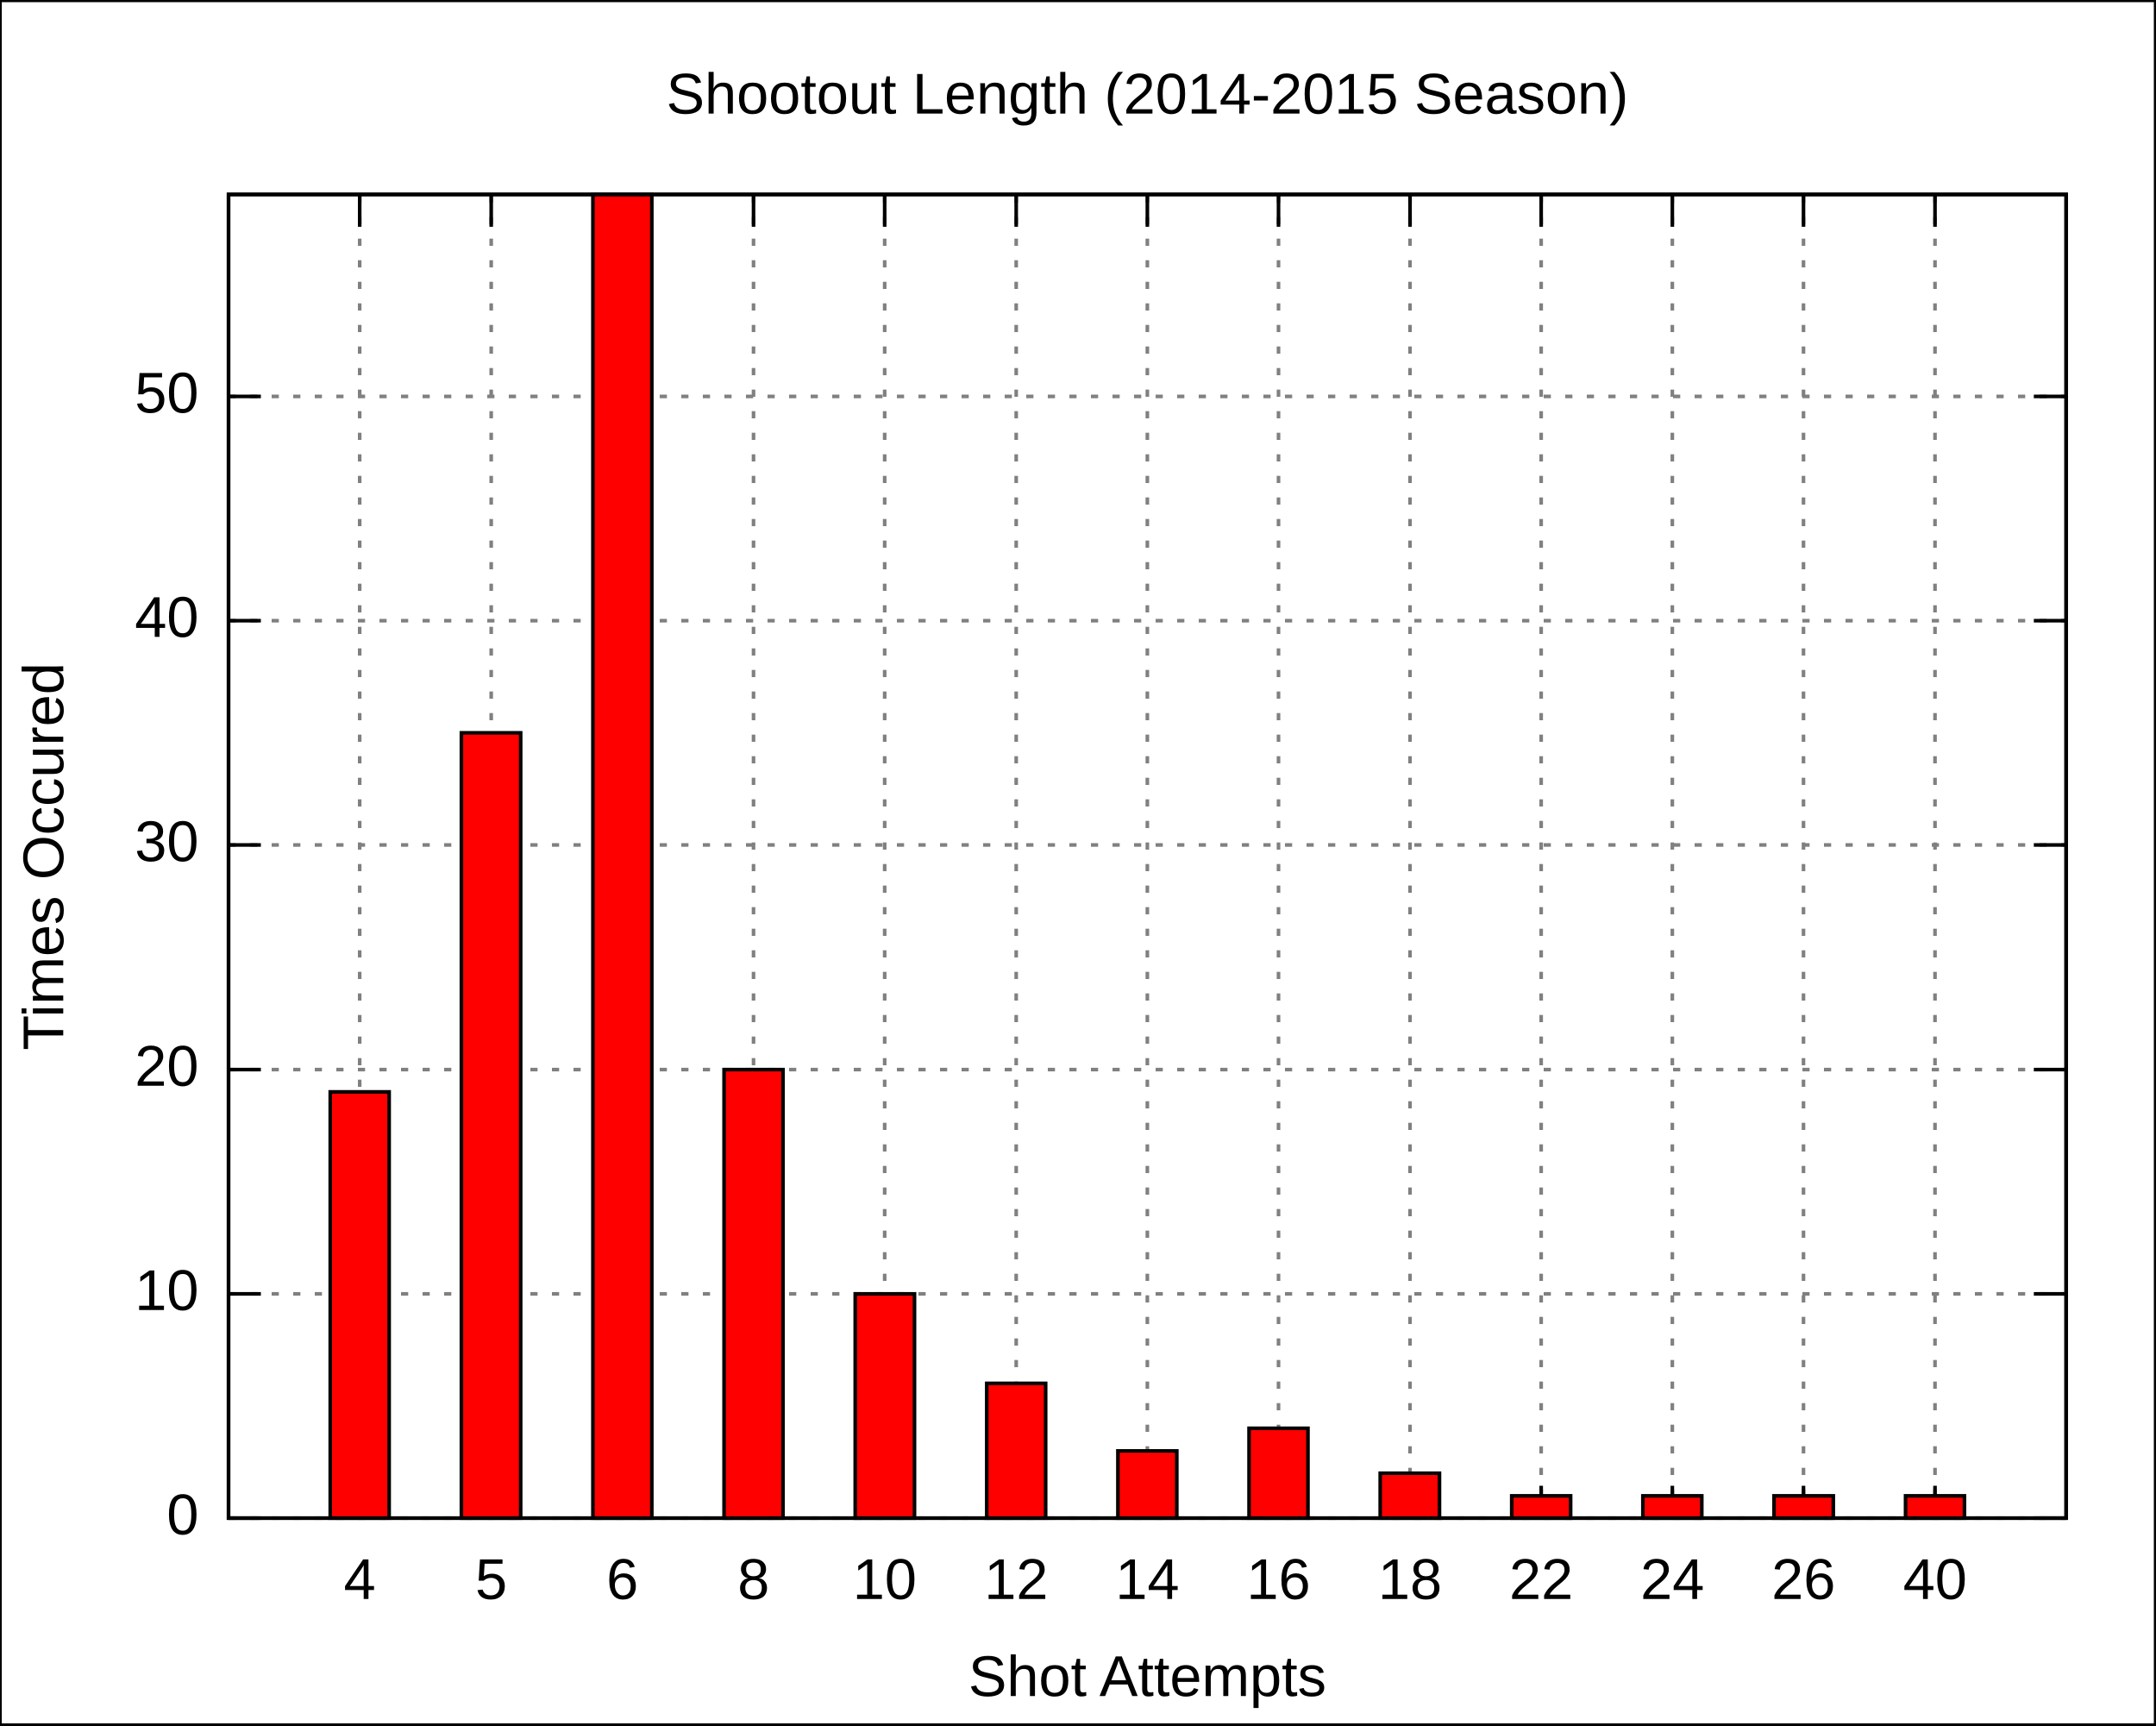
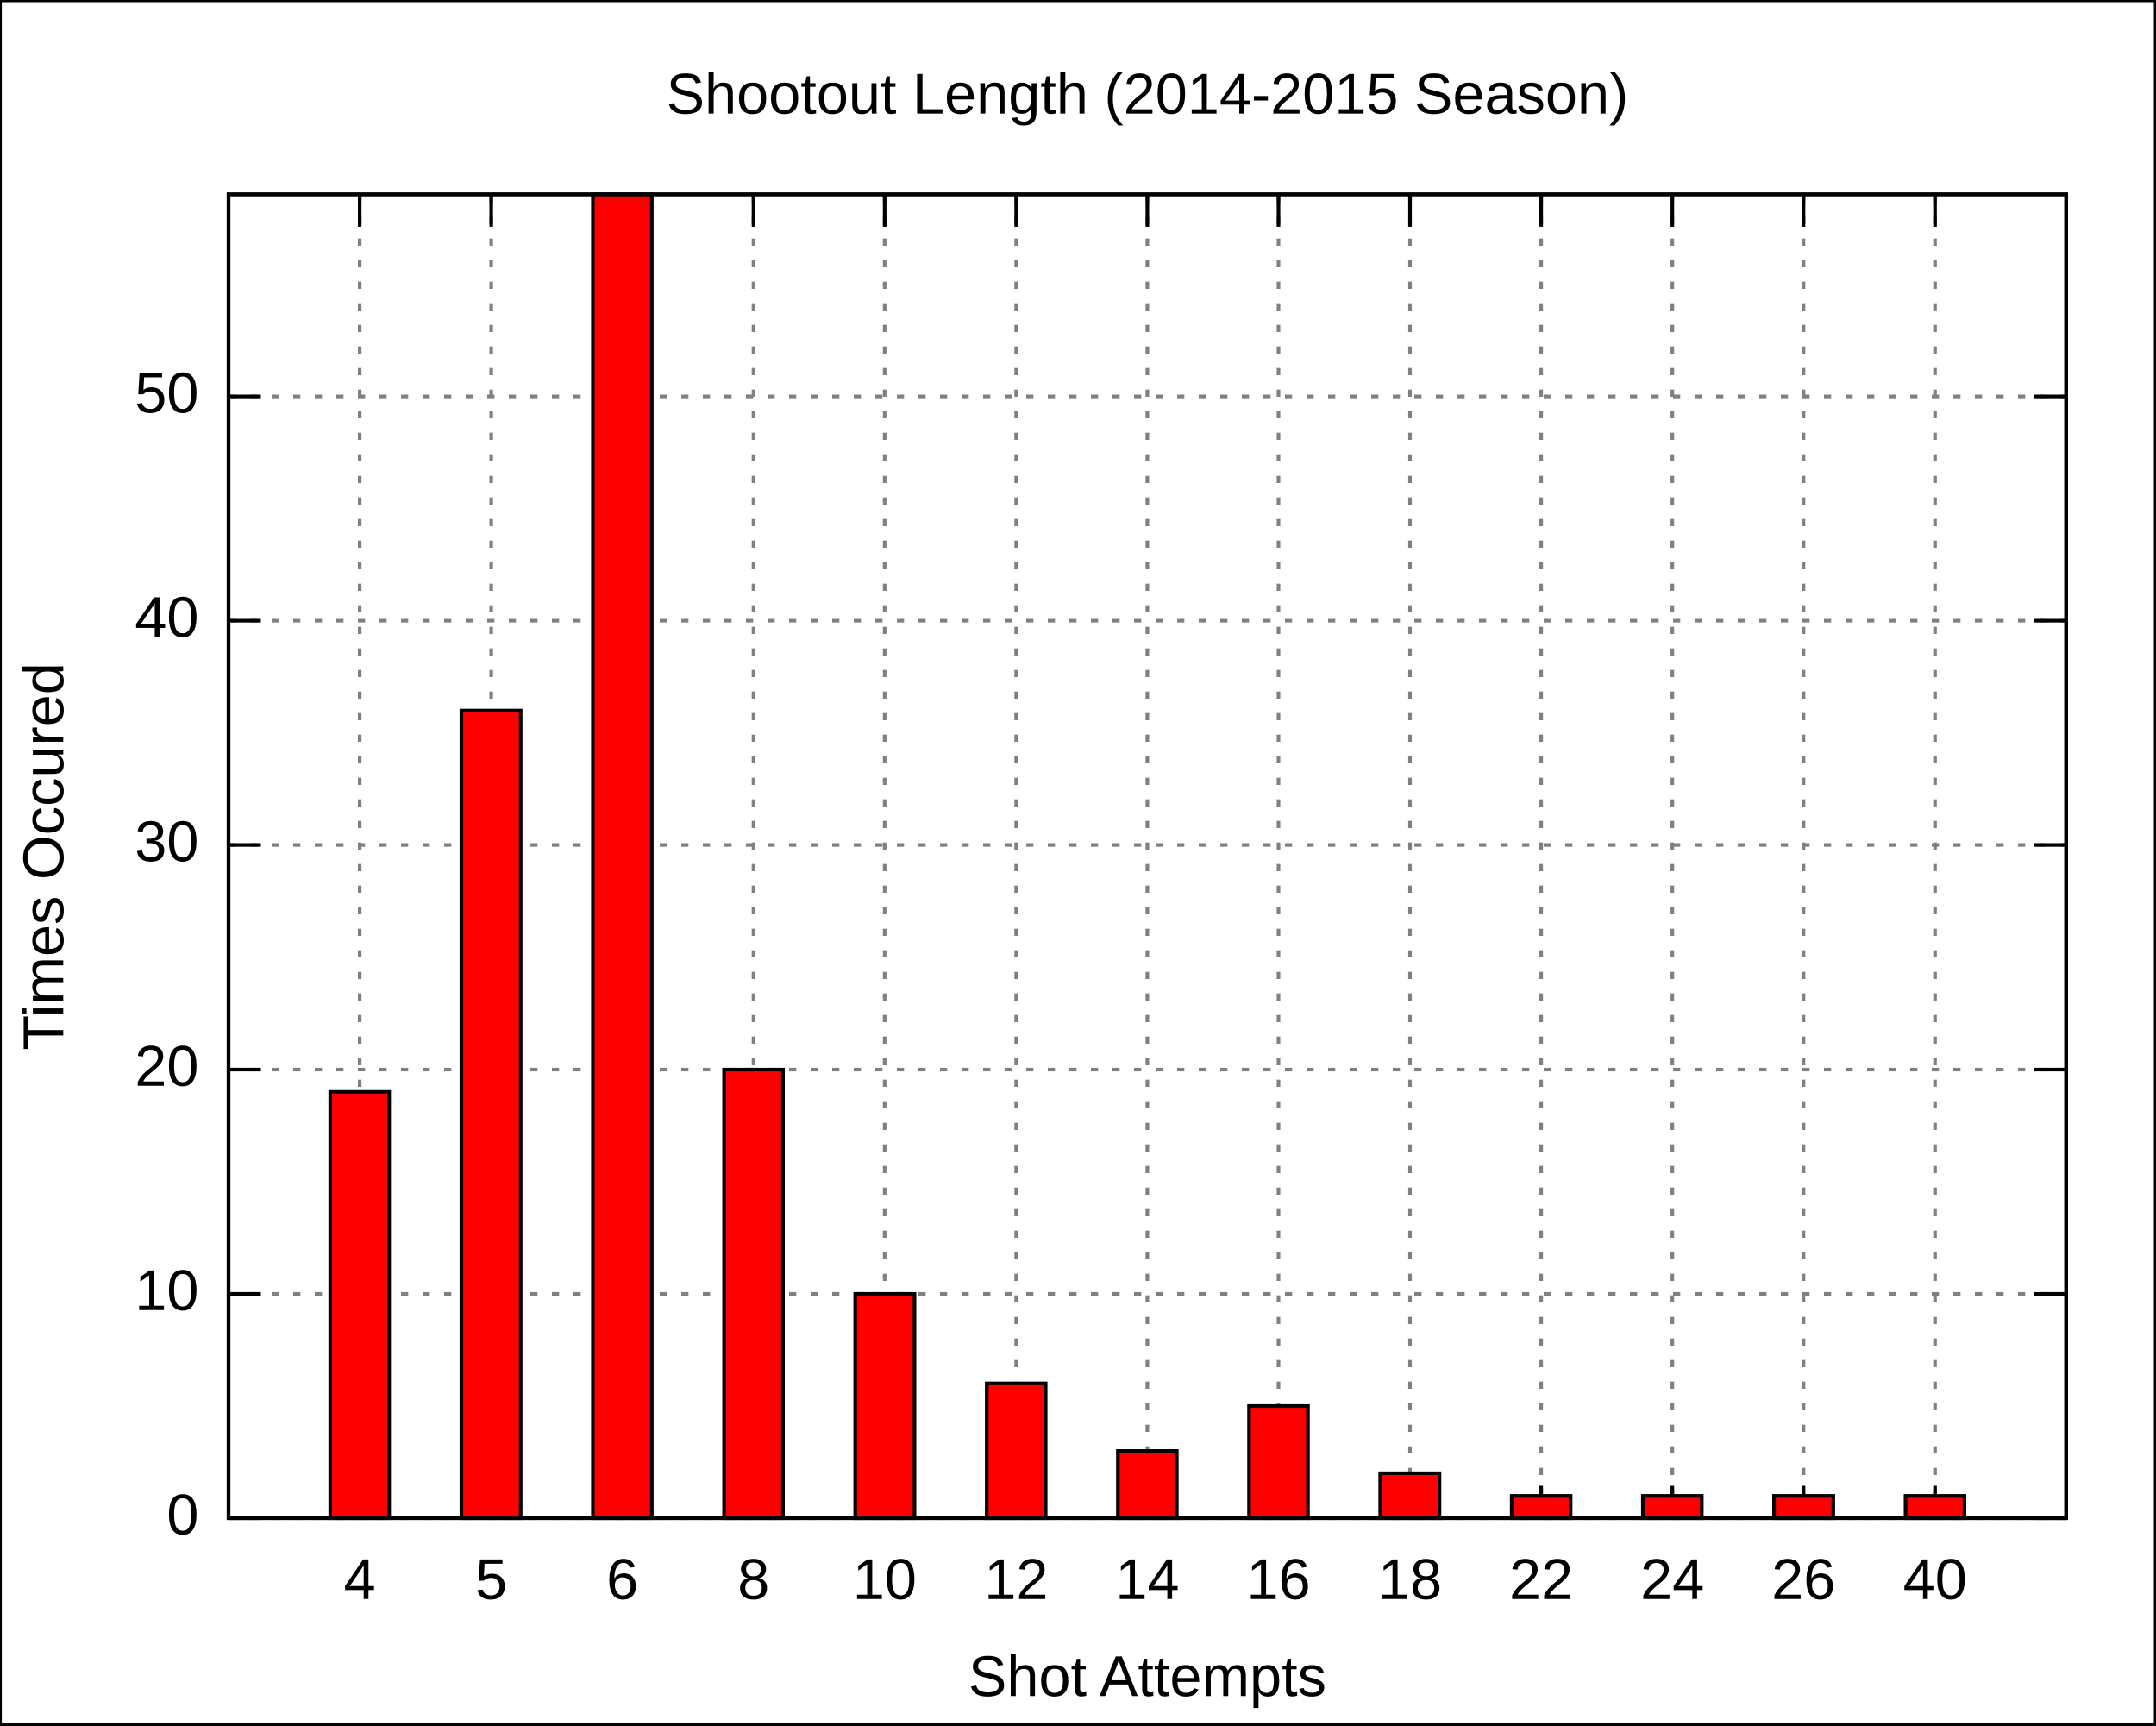
<svg xmlns="http://www.w3.org/2000/svg" xmlns:xlink="http://www.w3.org/1999/xlink" width="600" height="480" viewBox="0 0 600 480">
  <g id="gnuplot_canvas">
    <rect x="0" y="0" width="600" height="480" fill="none" />
    <defs>
      <circle id="gpDot" r="0.5" stroke-width="0.5" />
      <path id="gpPt0" stroke-width="0.222" stroke="currentColor" d="M-1,0 h2 M0,-1 v2" />
      <path id="gpPt1" stroke-width="0.222" stroke="currentColor" d="M-1,-1 L1,1 M1,-1 L-1,1" />
      <path id="gpPt2" stroke-width="0.222" stroke="currentColor" d="M-1,0 L1,0 M0,-1 L0,1 M-1,-1 L1,1 M-1,1 L1,-1" />
      <rect id="gpPt3" stroke-width="0.222" stroke="currentColor" x="-1" y="-1" width="2" height="2" />
      <rect id="gpPt4" stroke-width="0.222" stroke="currentColor" fill="currentColor" x="-1" y="-1" width="2" height="2" />
      <circle id="gpPt5" stroke-width="0.222" stroke="currentColor" cx="0" cy="0" r="1" />
      <use xlink:href="#gpPt5" id="gpPt6" fill="currentColor" stroke="none" />
      <path id="gpPt7" stroke-width="0.222" stroke="currentColor" d="M0,-1.33 L-1.33,0.67 L1.33,0.67 z" />
      <use xlink:href="#gpPt7" id="gpPt8" fill="currentColor" stroke="none" />
      <use xlink:href="#gpPt7" id="gpPt9" stroke="currentColor" transform="rotate(180)" />
      <use xlink:href="#gpPt9" id="gpPt10" fill="currentColor" stroke="none" />
      <use xlink:href="#gpPt3" id="gpPt11" stroke="currentColor" transform="rotate(45)" />
      <use xlink:href="#gpPt11" id="gpPt12" fill="currentColor" stroke="none" />
    </defs>
    <g style="fill:none; color:white; stroke:currentColor; stroke-width:1.00; stroke-linecap:butt; stroke-linejoin:miter">
</g>
    <g style="fill:none; color:black; stroke:currentColor; stroke-width:1.00; stroke-linecap:butt; stroke-linejoin:miter">
      <g style="stroke:none; shape-rendering:crispEdges">
        <polygon fill="rgb(255, 255, 255)" points="0.0,480.0 599.9,480.0 599.9,0.1 0.0,0.1 " />
      </g>
      <path stroke="black" d="M0.0,480.0 L0.0,0.1 L599.9,0.1 L599.9,480.0 L0.0,480.0  " />
    </g>
    <g style="fill:none; color:gray; stroke:currentColor; stroke-width:1.00; stroke-linecap:butt; stroke-linejoin:miter">
      <path stroke="gray" stroke-dasharray=" 2,4" class="gridline" d="M63.6,422.4 L575.0,422.4  " />
    </g>
    <g style="fill:none; color:black; stroke:currentColor; stroke-width:1.00; stroke-linecap:butt; stroke-linejoin:miter">
      <path stroke="black" d="M63.6,422.4 L72.6,422.4 M575.0,422.4 L566.0,422.4  " />
      <g transform="translate(55.3,426.9)" style="stroke:none; fill:black; font-family:Arial; font-size:12.00pt; text-anchor:end">
        <text> 0</text>
      </g>
    </g>
    <g style="fill:none; color:gray; stroke:currentColor; stroke-width:1.00; stroke-linecap:butt; stroke-linejoin:miter">
      <path stroke="gray" stroke-dasharray=" 2,4" class="gridline" d="M63.6,360.0 L575.0,360.0  " />
    </g>
    <g style="fill:none; color:black; stroke:currentColor; stroke-width:1.00; stroke-linecap:butt; stroke-linejoin:miter">
      <path stroke="black" d="M63.6,360.0 L72.6,360.0 M575.0,360.0 L566.0,360.0  " />
      <g transform="translate(55.3,364.5)" style="stroke:none; fill:black; font-family:Arial; font-size:12.00pt; text-anchor:end">
        <text> 10</text>
      </g>
    </g>
    <g style="fill:none; color:gray; stroke:currentColor; stroke-width:1.00; stroke-linecap:butt; stroke-linejoin:miter">
      <path stroke="gray" stroke-dasharray=" 2,4" class="gridline" d="M63.6,297.6 L575.0,297.6  " />
    </g>
    <g style="fill:none; color:black; stroke:currentColor; stroke-width:1.00; stroke-linecap:butt; stroke-linejoin:miter">
      <path stroke="black" d="M63.6,297.6 L72.6,297.6 M575.0,297.6 L566.0,297.6  " />
      <g transform="translate(55.3,302.1)" style="stroke:none; fill:black; font-family:Arial; font-size:12.00pt; text-anchor:end">
        <text> 20</text>
      </g>
    </g>
    <g style="fill:none; color:gray; stroke:currentColor; stroke-width:1.00; stroke-linecap:butt; stroke-linejoin:miter">
      <path stroke="gray" stroke-dasharray=" 2,4" class="gridline" d="M63.6,235.1 L575.0,235.1  " />
    </g>
    <g style="fill:none; color:black; stroke:currentColor; stroke-width:1.00; stroke-linecap:butt; stroke-linejoin:miter">
      <path stroke="black" d="M63.6,235.1 L72.6,235.1 M575.0,235.1 L566.0,235.1  " />
      <g transform="translate(55.3,239.6)" style="stroke:none; fill:black; font-family:Arial; font-size:12.00pt; text-anchor:end">
        <text> 30</text>
      </g>
    </g>
    <g style="fill:none; color:gray; stroke:currentColor; stroke-width:1.00; stroke-linecap:butt; stroke-linejoin:miter">
      <path stroke="gray" stroke-dasharray=" 2,4" class="gridline" d="M63.6,172.7 L575.0,172.7  " />
    </g>
    <g style="fill:none; color:black; stroke:currentColor; stroke-width:1.00; stroke-linecap:butt; stroke-linejoin:miter">
      <path stroke="black" d="M63.6,172.7 L72.6,172.7 M575.0,172.7 L566.0,172.7  " />
      <g transform="translate(55.3,177.2)" style="stroke:none; fill:black; font-family:Arial; font-size:12.00pt; text-anchor:end">
        <text> 40</text>
      </g>
    </g>
    <g style="fill:none; color:gray; stroke:currentColor; stroke-width:1.00; stroke-linecap:butt; stroke-linejoin:miter">
      <path stroke="gray" stroke-dasharray=" 2,4" class="gridline" d="M63.6,110.3 L575.0,110.3  " />
    </g>
    <g style="fill:none; color:black; stroke:currentColor; stroke-width:1.00; stroke-linecap:butt; stroke-linejoin:miter">
      <path stroke="black" d="M63.6,110.3 L72.6,110.3 M575.0,110.3 L566.0,110.3  " />
      <g transform="translate(55.3,114.8)" style="stroke:none; fill:black; font-family:Arial; font-size:12.00pt; text-anchor:end">
        <text> 50</text>
      </g>
    </g>
    <g style="fill:none; color:gray; stroke:currentColor; stroke-width:1.00; stroke-linecap:butt; stroke-linejoin:miter">
      <path stroke="gray" stroke-dasharray=" 2,4" class="gridline" d="M100.1,422.4 L100.1,54.1  " />
    </g>
    <g style="fill:none; color:black; stroke:currentColor; stroke-width:1.00; stroke-linecap:butt; stroke-linejoin:miter">
      <path stroke="black" d="M100.1,422.4 L100.1,413.4 M100.1,54.1 L100.1,63.1  " />
      <g transform="translate(100.1,444.9)" style="stroke:none; fill:black; font-family:Arial; font-size:12.00pt; text-anchor:middle">
        <text>4</text>
      </g>
    </g>
    <g style="fill:none; color:gray; stroke:currentColor; stroke-width:1.00; stroke-linecap:butt; stroke-linejoin:miter">
      <path stroke="gray" stroke-dasharray=" 2,4" class="gridline" d="M136.7,422.4 L136.7,54.1  " />
    </g>
    <g style="fill:none; color:black; stroke:currentColor; stroke-width:1.00; stroke-linecap:butt; stroke-linejoin:miter">
      <path stroke="black" d="M136.7,422.4 L136.7,413.4 M136.7,54.1 L136.7,63.1  " />
      <g transform="translate(136.7,444.9)" style="stroke:none; fill:black; font-family:Arial; font-size:12.00pt; text-anchor:middle">
        <text>5</text>
      </g>
    </g>
    <g style="fill:none; color:gray; stroke:currentColor; stroke-width:1.00; stroke-linecap:butt; stroke-linejoin:miter">
      <path stroke="gray" stroke-dasharray=" 2,4" class="gridline" d="M173.2,422.4 L173.2,54.1  " />
    </g>
    <g style="fill:none; color:black; stroke:currentColor; stroke-width:1.00; stroke-linecap:butt; stroke-linejoin:miter">
      <path stroke="black" d="M173.2,422.4 L173.2,413.4 M173.2,54.1 L173.2,63.1  " />
      <g transform="translate(173.2,444.9)" style="stroke:none; fill:black; font-family:Arial; font-size:12.00pt; text-anchor:middle">
        <text>6</text>
      </g>
    </g>
    <g style="fill:none; color:gray; stroke:currentColor; stroke-width:1.00; stroke-linecap:butt; stroke-linejoin:miter">
      <path stroke="gray" stroke-dasharray=" 2,4" class="gridline" d="M209.7,422.4 L209.7,54.1  " />
    </g>
    <g style="fill:none; color:black; stroke:currentColor; stroke-width:1.00; stroke-linecap:butt; stroke-linejoin:miter">
      <path stroke="black" d="M209.7,422.4 L209.7,413.4 M209.7,54.1 L209.7,63.1  " />
      <g transform="translate(209.7,444.9)" style="stroke:none; fill:black; font-family:Arial; font-size:12.00pt; text-anchor:middle">
        <text>8</text>
      </g>
    </g>
    <g style="fill:none; color:gray; stroke:currentColor; stroke-width:1.00; stroke-linecap:butt; stroke-linejoin:miter">
      <path stroke="gray" stroke-dasharray=" 2,4" class="gridline" d="M246.2,422.4 L246.2,54.1  " />
    </g>
    <g style="fill:none; color:black; stroke:currentColor; stroke-width:1.00; stroke-linecap:butt; stroke-linejoin:miter">
      <path stroke="black" d="M246.2,422.4 L246.2,413.4 M246.2,54.1 L246.2,63.1  " />
      <g transform="translate(246.2,444.9)" style="stroke:none; fill:black; font-family:Arial; font-size:12.00pt; text-anchor:middle">
        <text>10</text>
      </g>
    </g>
    <g style="fill:none; color:gray; stroke:currentColor; stroke-width:1.00; stroke-linecap:butt; stroke-linejoin:miter">
      <path stroke="gray" stroke-dasharray=" 2,4" class="gridline" d="M282.8,422.4 L282.8,54.1  " />
    </g>
    <g style="fill:none; color:black; stroke:currentColor; stroke-width:1.00; stroke-linecap:butt; stroke-linejoin:miter">
      <path stroke="black" d="M282.8,422.4 L282.8,413.4 M282.8,54.1 L282.8,63.1  " />
      <g transform="translate(282.8,444.9)" style="stroke:none; fill:black; font-family:Arial; font-size:12.00pt; text-anchor:middle">
        <text>12</text>
      </g>
    </g>
    <g style="fill:none; color:gray; stroke:currentColor; stroke-width:1.00; stroke-linecap:butt; stroke-linejoin:miter">
      <path stroke="gray" stroke-dasharray=" 2,4" class="gridline" d="M319.3,422.4 L319.3,54.1  " />
    </g>
    <g style="fill:none; color:black; stroke:currentColor; stroke-width:1.00; stroke-linecap:butt; stroke-linejoin:miter">
      <path stroke="black" d="M319.3,422.4 L319.3,413.4 M319.3,54.1 L319.3,63.1  " />
      <g transform="translate(319.3,444.9)" style="stroke:none; fill:black; font-family:Arial; font-size:12.00pt; text-anchor:middle">
        <text>14</text>
      </g>
    </g>
    <g style="fill:none; color:gray; stroke:currentColor; stroke-width:1.00; stroke-linecap:butt; stroke-linejoin:miter">
      <path stroke="gray" stroke-dasharray=" 2,4" class="gridline" d="M355.8,422.4 L355.8,54.1  " />
    </g>
    <g style="fill:none; color:black; stroke:currentColor; stroke-width:1.00; stroke-linecap:butt; stroke-linejoin:miter">
      <path stroke="black" d="M355.8,422.4 L355.8,413.4 M355.8,54.1 L355.8,63.1  " />
      <g transform="translate(355.8,444.9)" style="stroke:none; fill:black; font-family:Arial; font-size:12.00pt; text-anchor:middle">
        <text>16</text>
      </g>
    </g>
    <g style="fill:none; color:gray; stroke:currentColor; stroke-width:1.00; stroke-linecap:butt; stroke-linejoin:miter">
      <path stroke="gray" stroke-dasharray=" 2,4" class="gridline" d="M392.4,422.4 L392.4,54.1  " />
    </g>
    <g style="fill:none; color:black; stroke:currentColor; stroke-width:1.00; stroke-linecap:butt; stroke-linejoin:miter">
      <path stroke="black" d="M392.4,422.4 L392.4,413.4 M392.4,54.1 L392.4,63.1  " />
      <g transform="translate(392.4,444.9)" style="stroke:none; fill:black; font-family:Arial; font-size:12.00pt; text-anchor:middle">
        <text>18</text>
      </g>
    </g>
    <g style="fill:none; color:gray; stroke:currentColor; stroke-width:1.00; stroke-linecap:butt; stroke-linejoin:miter">
      <path stroke="gray" stroke-dasharray=" 2,4" class="gridline" d="M428.9,422.4 L428.9,54.1  " />
    </g>
    <g style="fill:none; color:black; stroke:currentColor; stroke-width:1.00; stroke-linecap:butt; stroke-linejoin:miter">
      <path stroke="black" d="M428.9,422.4 L428.9,413.4 M428.9,54.1 L428.9,63.1  " />
      <g transform="translate(428.9,444.9)" style="stroke:none; fill:black; font-family:Arial; font-size:12.00pt; text-anchor:middle">
        <text>22</text>
      </g>
    </g>
    <g style="fill:none; color:gray; stroke:currentColor; stroke-width:1.00; stroke-linecap:butt; stroke-linejoin:miter">
      <path stroke="gray" stroke-dasharray=" 2,4" class="gridline" d="M465.4,422.4 L465.4,54.1  " />
    </g>
    <g style="fill:none; color:black; stroke:currentColor; stroke-width:1.00; stroke-linecap:butt; stroke-linejoin:miter">
      <path stroke="black" d="M465.4,422.4 L465.4,413.4 M465.4,54.1 L465.4,63.1  " />
      <g transform="translate(465.4,444.9)" style="stroke:none; fill:black; font-family:Arial; font-size:12.00pt; text-anchor:middle">
        <text>24</text>
      </g>
    </g>
    <g style="fill:none; color:gray; stroke:currentColor; stroke-width:1.00; stroke-linecap:butt; stroke-linejoin:miter">
      <path stroke="gray" stroke-dasharray=" 2,4" class="gridline" d="M501.9,422.4 L501.9,54.1  " />
    </g>
    <g style="fill:none; color:black; stroke:currentColor; stroke-width:1.00; stroke-linecap:butt; stroke-linejoin:miter">
      <path stroke="black" d="M501.9,422.4 L501.9,413.4 M501.9,54.1 L501.9,63.1  " />
      <g transform="translate(501.9,444.9)" style="stroke:none; fill:black; font-family:Arial; font-size:12.00pt; text-anchor:middle">
        <text>26</text>
      </g>
    </g>
    <g style="fill:none; color:gray; stroke:currentColor; stroke-width:1.00; stroke-linecap:butt; stroke-linejoin:miter">
      <path stroke="gray" stroke-dasharray=" 2,4" class="gridline" d="M538.5,422.4 L538.5,54.1  " />
    </g>
    <g style="fill:none; color:black; stroke:currentColor; stroke-width:1.00; stroke-linecap:butt; stroke-linejoin:miter">
      <path stroke="black" d="M538.5,422.4 L538.5,413.4 M538.5,54.1 L538.5,63.1  " />
      <g transform="translate(538.5,444.9)" style="stroke:none; fill:black; font-family:Arial; font-size:12.00pt; text-anchor:middle">
        <text>40</text>
      </g>
      <path stroke="black" d="M63.6,54.1 L63.6,422.4 L575.0,422.4 L575.0,54.1 L63.6,54.1 Z  " />
      <g transform="translate(17.6,238.3) rotate(270)" style="stroke:none; fill:black; font-family:Arial; font-size:12.00pt; text-anchor:middle">
        <text>Times Occured</text>
      </g>
      <g transform="translate(319.3,471.9)" style="stroke:none; fill:black; font-family:Arial; font-size:12.00pt; text-anchor:middle">
        <text>Shot Attempts</text>
      </g>
      <g transform="translate(319.3,31.6)" style="stroke:none; fill:black; font-family:Arial; font-size:12.00pt; text-anchor:middle">
        <text>Shootout Length (2014-2015 Season)</text>
      </g>
    </g>
    <g id="gnuplot_plot_1">
      <g style="fill:none; color:red; stroke:currentColor; stroke-width:1.00; stroke-linecap:butt; stroke-linejoin:miter">
        <g style="stroke:none; shape-rendering:crispEdges">
          <polygon fill="red" points="91.9,422.4 108.4,422.4 108.4,303.7 91.9,303.7 " />
        </g>
        <path stroke="black" d="M91.9,422.4 L91.9,303.8 L108.3,303.8 L108.3,422.4 L91.9,422.4 Z  " />
        <g style="stroke:none; shape-rendering:crispEdges">
-           <polygon fill="currentColor" points="128.4,422.4 145.0,422.4 145.0,203.8 128.4,203.8 " />
-         </g>
-         <path stroke="black" d="M128.4,422.4 L128.4,203.9 L144.9,203.9 L144.9,422.4 L128.4,422.4 Z  " />
+           <polygon fill="currentColor" points="128.4,422.4 145.0,422.4 145.0,197.6 128.4,197.6 " />
+         </g>
+         <path stroke="black" d="M128.4,422.4 L128.4,197.7 L144.9,197.7 L144.9,422.4 L128.4,422.4 Z  " />
        <g style="stroke:none; shape-rendering:crispEdges">
          <polygon fill="currentColor" points="165.0,422.4 181.5,422.4 181.5,54.0 165.0,54.0 " />
        </g>
        <path stroke="black" d="M165.0,422.4 L165.0,54.1 L181.4,54.1 L181.4,422.4 L165.0,422.4 Z  " />
        <g style="stroke:none; shape-rendering:crispEdges">
          <polygon fill="currentColor" points="201.5,422.4 218.0,422.4 218.0,297.5 201.5,297.5 " />
        </g>
        <path stroke="black" d="M201.5,422.4 L201.5,297.6 L217.9,297.6 L217.9,422.4 L201.5,422.4 Z  " />
        <g style="stroke:none; shape-rendering:crispEdges">
          <polygon fill="currentColor" points="238.0,422.4 254.6,422.4 254.6,359.9 238.0,359.9 " />
        </g>
        <path stroke="black" d="M238.0,422.4 L238.0,360.0 L254.5,360.0 L254.5,422.4 L238.0,422.4 Z  " />
        <g style="stroke:none; shape-rendering:crispEdges">
          <polygon fill="currentColor" points="274.6,422.4 291.1,422.4 291.1,384.8 274.6,384.8 " />
        </g>
        <path stroke="black" d="M274.6,422.4 L274.6,384.9 L291.0,384.9 L291.0,422.4 L274.6,422.4 Z  " />
        <g style="stroke:none; shape-rendering:crispEdges">
          <polygon fill="currentColor" points="311.1,422.4 327.6,422.4 327.6,403.6 311.1,403.6 " />
        </g>
        <path stroke="black" d="M311.1,422.4 L311.1,403.7 L327.5,403.7 L327.5,422.4 L311.1,422.4 Z  " />
        <g style="stroke:none; shape-rendering:crispEdges">
-           <polygon fill="currentColor" points="347.6,422.4 364.1,422.4 364.1,397.3 347.6,397.3 " />
-         </g>
-         <path stroke="black" d="M347.6,422.4 L347.6,397.4 L364.0,397.4 L364.0,422.4 L347.6,422.4 Z  " />
+           <polygon fill="currentColor" points="347.6,422.4 364.1,422.4 364.1,391.1 347.6,391.1 " />
+         </g>
+         <path stroke="black" d="M347.6,422.4 L347.6,391.2 L364.0,391.2 L364.0,422.4 L347.6,422.4 Z  " />
        <g style="stroke:none; shape-rendering:crispEdges">
          <polygon fill="currentColor" points="384.1,422.4 400.7,422.4 400.7,409.8 384.1,409.8 " />
        </g>
        <path stroke="black" d="M384.1,422.4 L384.1,409.9 L400.6,409.9 L400.6,422.4 L384.1,422.4 Z  " />
        <g style="stroke:none; shape-rendering:crispEdges">
          <polygon fill="currentColor" points="420.7,422.4 437.2,422.4 437.2,416.1 420.7,416.1 " />
        </g>
        <path stroke="black" d="M420.7,422.4 L420.7,416.2 L437.1,416.2 L437.1,422.4 L420.7,422.4 Z  " />
        <g style="stroke:none; shape-rendering:crispEdges">
          <polygon fill="currentColor" points="457.2,422.4 473.7,422.4 473.7,416.1 457.2,416.1 " />
        </g>
        <path stroke="black" d="M457.2,422.4 L457.2,416.2 L473.6,416.2 L473.6,422.4 L457.2,422.4 Z  " />
        <g style="stroke:none; shape-rendering:crispEdges">
          <polygon fill="currentColor" points="493.7,422.4 510.3,422.4 510.3,416.1 493.7,416.1 " />
        </g>
        <path stroke="black" d="M493.7,422.4 L493.7,416.2 L510.2,416.2 L510.2,422.4 L493.7,422.4 Z  " />
        <g style="stroke:none; shape-rendering:crispEdges">
          <polygon fill="currentColor" points="530.3,422.4 546.8,422.4 546.8,416.1 530.3,416.1 " />
        </g>
        <path stroke="black" d="M530.3,422.4 L530.3,416.2 L546.7,416.2 L546.7,422.4 L530.3,422.4 Z  " />
      </g>
    </g>
    <g style="fill:none; color:black; stroke:currentColor; stroke-width:1.00; stroke-linecap:butt; stroke-linejoin:miter">
      <path stroke="black" d="M63.6,54.1 L63.6,422.4 L575.0,422.4 L575.0,54.1 L63.6,54.1 Z  " />
    </g>
  </g>
</svg>
